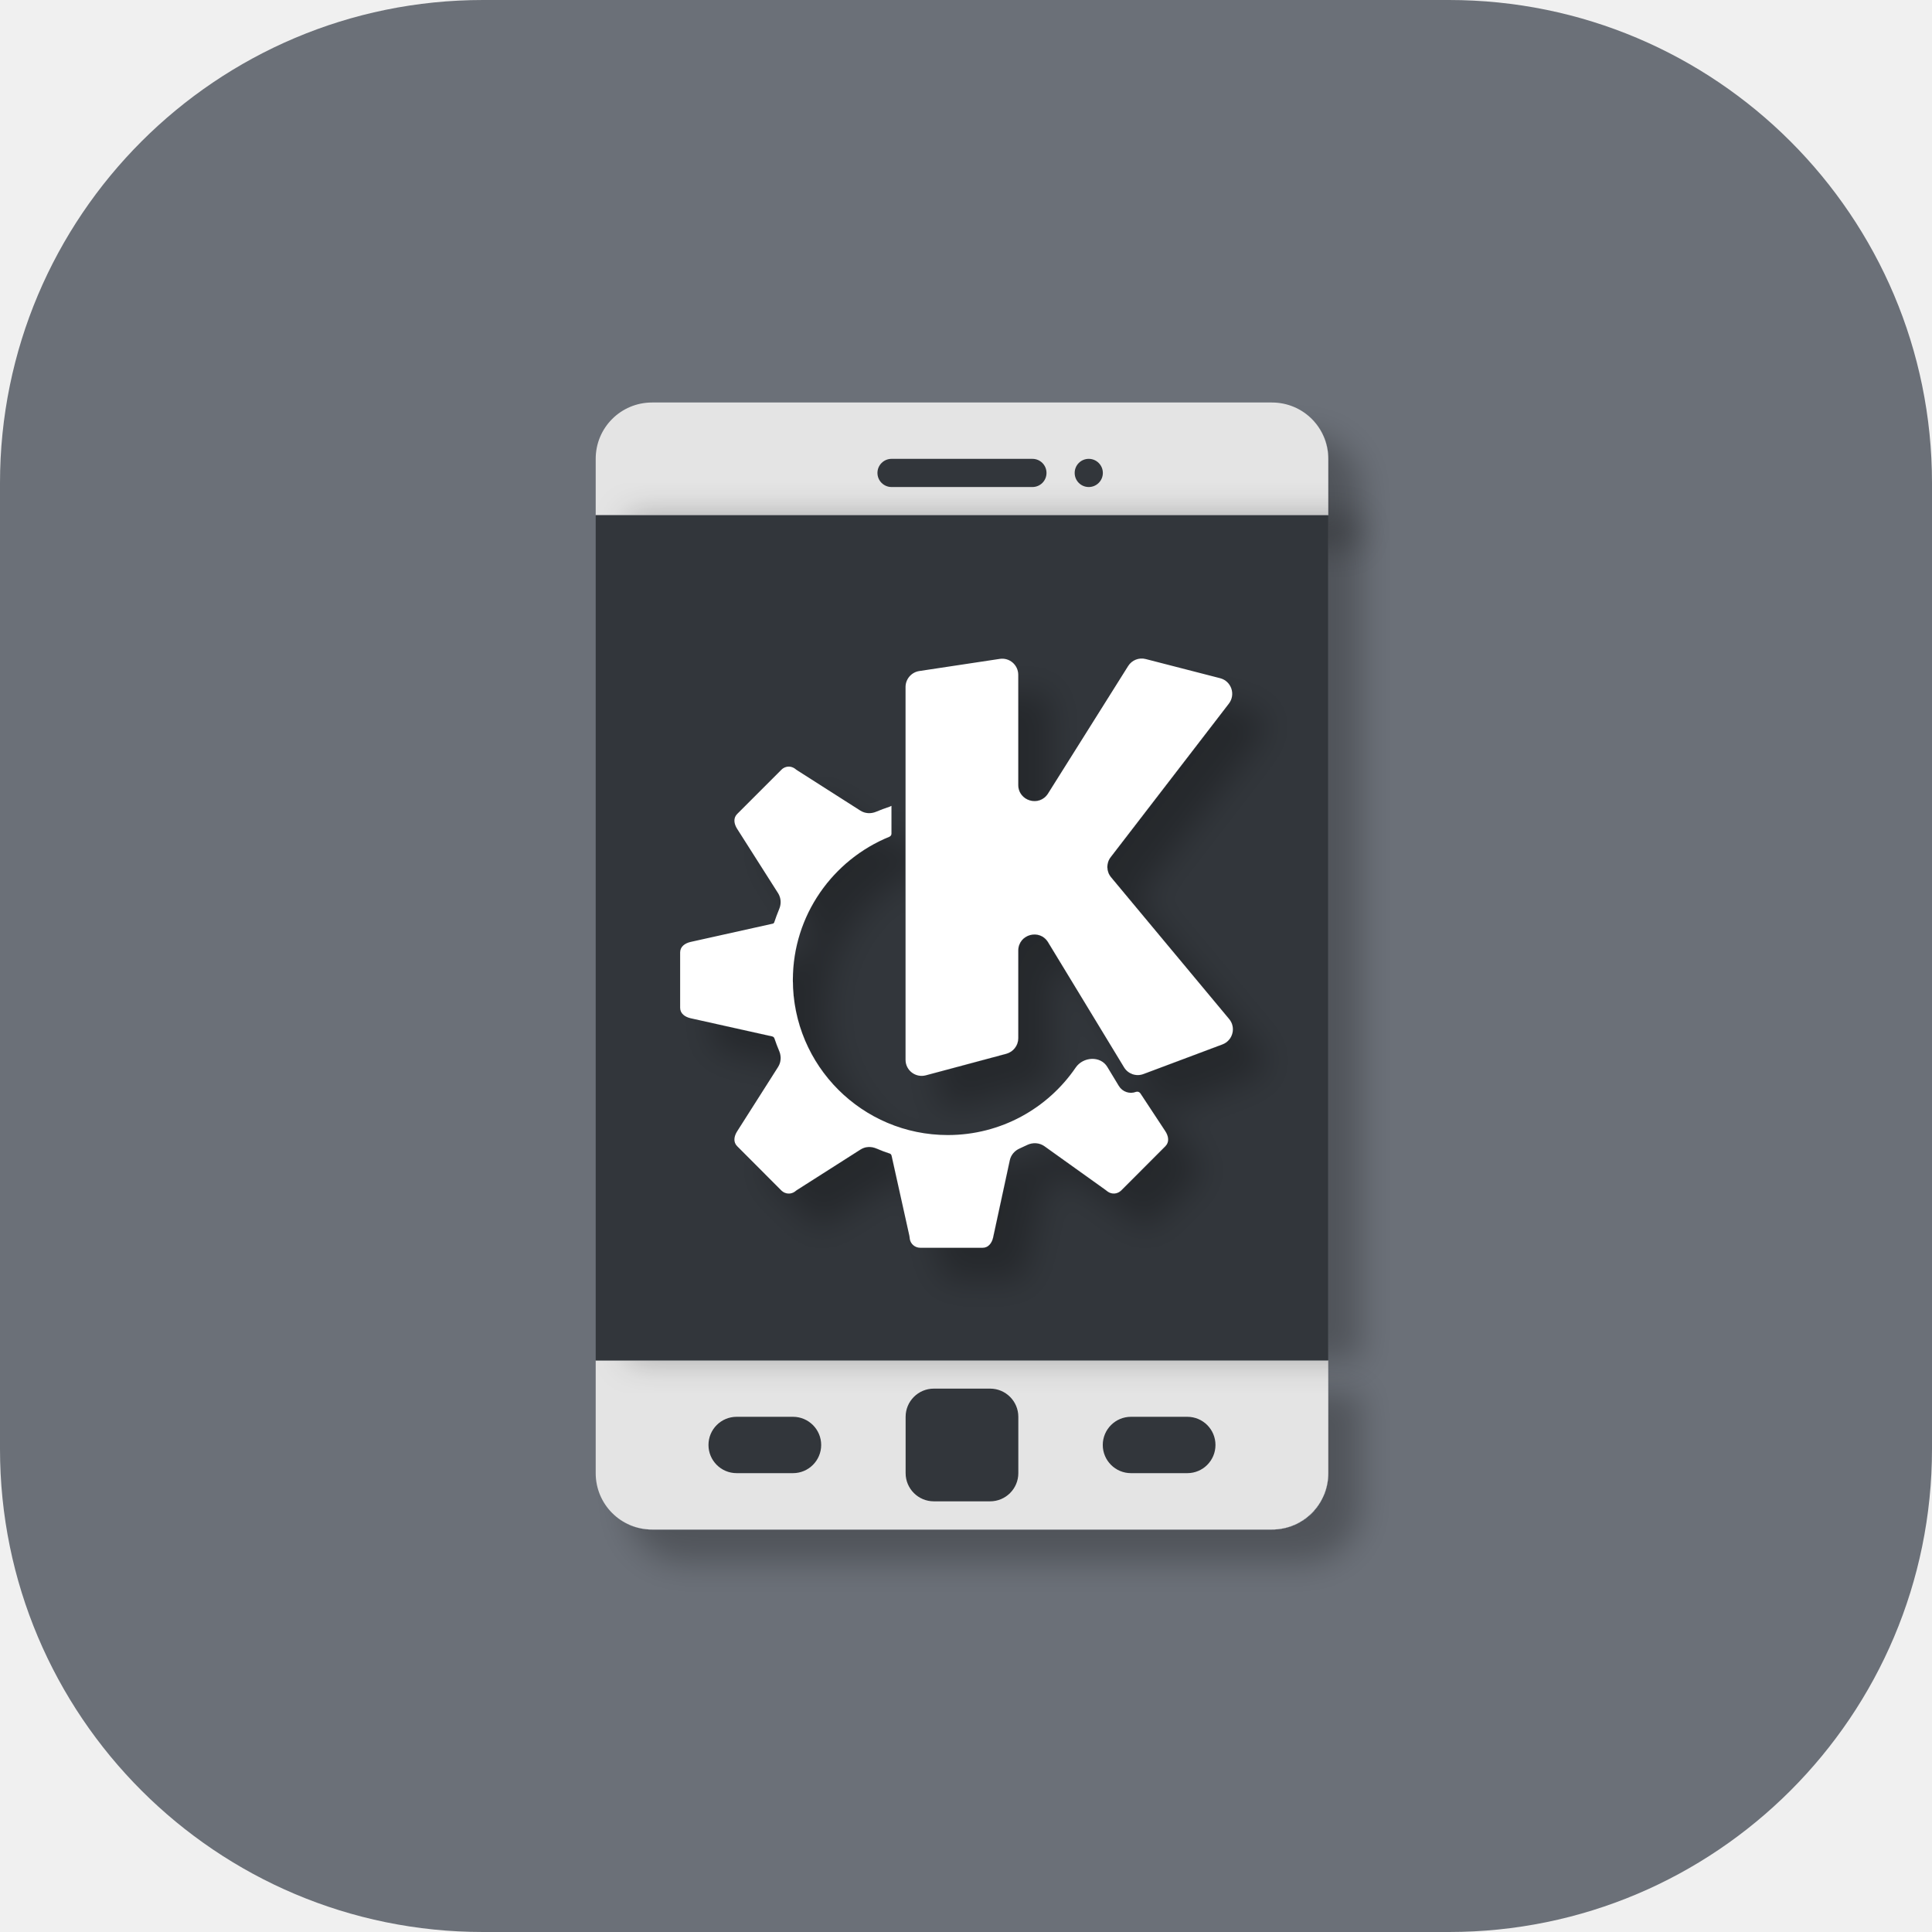
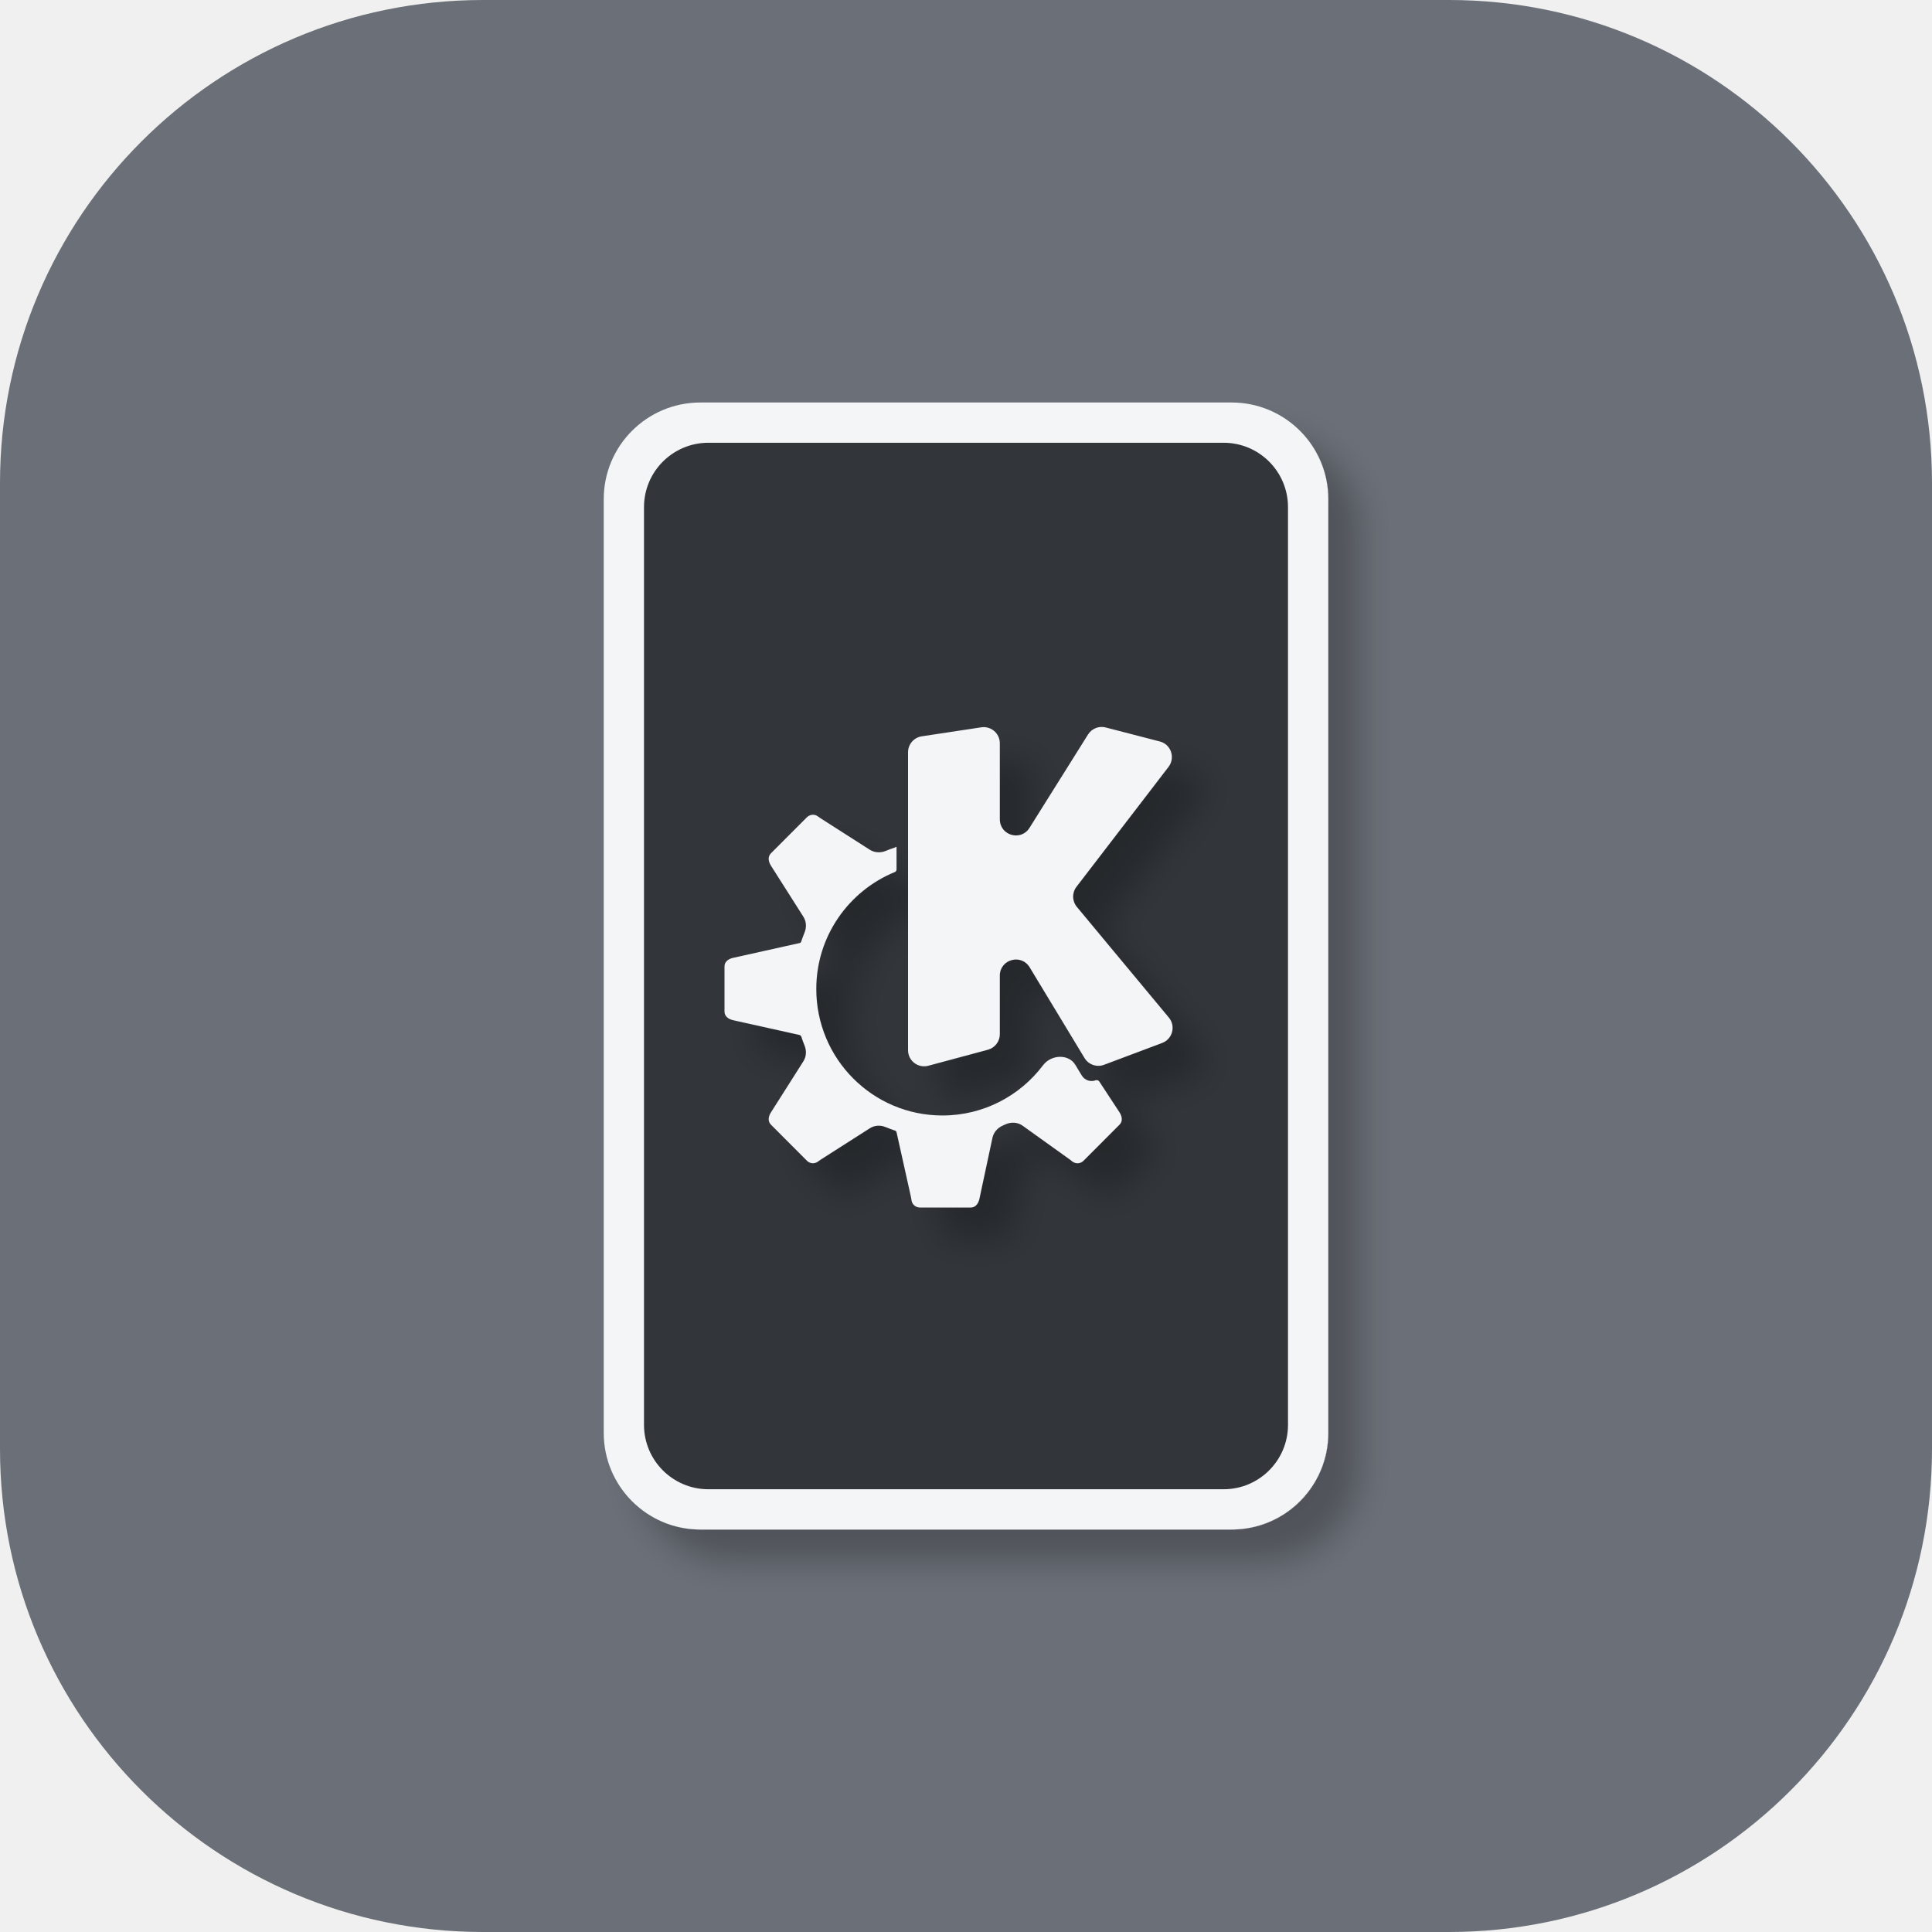
<svg xmlns="http://www.w3.org/2000/svg" width="24" height="24" viewBox="0 0 24 24" fill="none">
  <rect width="24" height="24" rx="6" fill="#6B7078" />
-   <g filter="url(#filter0_d_279_802)">
-     <path d="M8.1 5C7.713 5 7.4 5.312 7.4 5.7V6.4H16.5V5.7C16.5 5.312 16.188 5 15.8 5H8.1ZM7.4 16.9V18.3C7.4 18.688 7.713 19 8.1 19H15.8C16.188 19 16.5 18.688 16.5 18.3V16.9H7.4Z" fill="#E4E4E4" />
+   <g filter="url(#filter0_d_323_974)">
+     <rect x="7.5" y="5" width="9" height="14" rx="1.2" fill="#F4F5F7" />
+     <rect x="8" y="5.5" width="8" height="13" rx="0.8" fill="#32363B" />
  </g>
-   <path d="M12.825 5.7H11.075C10.979 5.7 10.9 5.778 10.9 5.875C10.9 5.972 10.979 6.05 11.075 6.05H12.825C12.922 6.05 13 5.972 13 5.875C13 5.778 12.922 5.7 12.825 5.7Z" fill="#32363B" />
-   <g filter="url(#filter1_d_279_802)">
-     <path d="M16.5 6.4H7.4V16.9H16.5V6.4Z" fill="#32363B" />
-   </g>
-   <path d="M12.3 17.25H11.6C11.407 17.25 11.25 17.407 11.25 17.6V18.3C11.25 18.493 11.407 18.65 11.6 18.65H12.3C12.493 18.65 12.65 18.493 12.65 18.3V17.6C12.65 17.407 12.493 17.25 12.3 17.25Z" fill="#32363B" />
-   <path d="M14.749 17.6H14.049C13.856 17.6 13.699 17.757 13.699 17.95C13.699 18.143 13.856 18.3 14.049 18.3H14.749C14.943 18.3 15.099 18.143 15.099 17.95C15.099 17.757 14.943 17.6 14.749 17.6Z" fill="#32363B" />
-   <path d="M9.851 17.6H9.151C8.957 17.6 8.801 17.757 8.801 17.95C8.801 18.143 8.957 18.3 9.151 18.3H9.851C10.044 18.3 10.201 18.143 10.201 17.95C10.201 17.757 10.044 17.6 9.851 17.6Z" fill="#32363B" />
-   <path d="M13.525 6.05C13.621 6.05 13.7 5.972 13.7 5.875C13.7 5.778 13.621 5.7 13.525 5.7C13.428 5.7 13.35 5.778 13.35 5.875C13.35 5.972 13.428 6.05 13.525 6.05Z" fill="#32363B" />
-   <g filter="url(#filter2_d_279_802)">
-     <path d="M12.649 8.383C12.649 8.26 12.54 8.166 12.419 8.185L11.419 8.336C11.322 8.351 11.249 8.435 11.249 8.534V13.165C11.249 13.297 11.374 13.392 11.501 13.358L12.501 13.09C12.588 13.066 12.649 12.987 12.649 12.897V11.809C12.649 11.606 12.915 11.532 13.02 11.705L13.963 13.258C14.013 13.341 14.114 13.376 14.204 13.342L15.185 12.974C15.314 12.926 15.357 12.764 15.269 12.659L13.802 10.898C13.742 10.826 13.74 10.722 13.797 10.648L15.265 8.741C15.353 8.627 15.296 8.461 15.157 8.425L14.233 8.187C14.149 8.165 14.06 8.2 14.014 8.274L13.019 9.858C12.912 10.028 12.649 9.952 12.649 9.751V8.383ZM9.798 9.523C9.766 9.523 9.732 9.536 9.707 9.562L9.157 10.112C9.106 10.163 9.118 10.235 9.157 10.296L9.666 11.096C9.703 11.155 9.707 11.228 9.68 11.291C9.657 11.347 9.636 11.403 9.617 11.46C9.614 11.467 9.607 11.473 9.6 11.474L8.579 11.701C8.509 11.717 8.449 11.759 8.449 11.831V12.175V12.519C8.449 12.591 8.509 12.633 8.579 12.649L9.591 12.874C9.604 12.877 9.616 12.886 9.62 12.898C9.638 12.953 9.659 13.006 9.681 13.059C9.707 13.123 9.703 13.196 9.666 13.254L9.157 14.054C9.118 14.115 9.106 14.187 9.157 14.238L9.707 14.789C9.753 14.834 9.823 14.839 9.873 14.803C9.885 14.794 9.896 14.784 9.909 14.777L10.689 14.28C10.747 14.242 10.821 14.239 10.885 14.266C10.94 14.29 10.996 14.311 11.054 14.33C11.065 14.334 11.073 14.345 11.076 14.357L11.296 15.349C11.299 15.363 11.3 15.378 11.302 15.392C11.312 15.453 11.366 15.5 11.431 15.5H12.207C12.279 15.5 12.322 15.44 12.337 15.37L12.544 14.413C12.558 14.347 12.605 14.293 12.668 14.266C12.699 14.252 12.729 14.238 12.76 14.223C12.829 14.19 12.912 14.194 12.975 14.239L13.73 14.779C13.739 14.785 13.747 14.793 13.756 14.799C13.807 14.839 13.88 14.835 13.927 14.789L14.477 14.238C14.528 14.187 14.516 14.115 14.477 14.054L14.166 13.582C14.154 13.564 14.131 13.557 14.111 13.564C14.032 13.594 13.943 13.563 13.899 13.491L13.755 13.253C13.67 13.113 13.456 13.126 13.363 13.261C13.017 13.768 12.434 14.1 11.774 14.1C10.711 14.1 9.849 13.238 9.849 12.175C9.849 11.369 10.346 10.68 11.049 10.394C11.064 10.387 11.074 10.373 11.074 10.356V10.012C11.074 10.01 11.072 10.01 11.072 10.011C11.072 10.012 11.071 10.012 11.071 10.012C11.063 10.015 11.056 10.019 11.049 10.022C10.993 10.04 10.938 10.061 10.883 10.084C10.819 10.111 10.746 10.107 10.688 10.07L9.909 9.573C9.896 9.566 9.885 9.556 9.873 9.547C9.851 9.532 9.825 9.523 9.798 9.523Z" fill="white" />
+   <g filter="url(#filter1_d_323_974)">
+     <path d="M12.42 9.233C12.42 9.11 12.311 9.017 12.19 9.035L11.45 9.147C11.352 9.162 11.28 9.246 11.28 9.345V13.046C11.28 13.178 11.405 13.273 11.532 13.239L12.272 13.04C12.359 13.016 12.42 12.937 12.42 12.847V12.119C12.42 11.917 12.686 11.843 12.791 12.016L13.473 13.144C13.523 13.226 13.625 13.261 13.715 13.227L14.436 12.956C14.565 12.908 14.608 12.747 14.52 12.641L13.377 11.266C13.317 11.194 13.315 11.09 13.372 11.016L14.516 9.526C14.603 9.412 14.546 9.246 14.408 9.211L13.736 9.037C13.651 9.015 13.563 9.05 13.516 9.124L12.789 10.284C12.682 10.455 12.42 10.379 12.42 10.178V9.233ZM10.099 10.121C10.072 10.121 10.045 10.132 10.024 10.152L9.576 10.601C9.535 10.643 9.545 10.702 9.576 10.752L9.98 11.388C10.017 11.446 10.021 11.519 9.995 11.583C9.979 11.622 9.964 11.662 9.951 11.702C9.948 11.708 9.943 11.712 9.937 11.714L9.106 11.899C9.049 11.912 9 11.946 9 12.005V12.286V12.566C9 12.625 9.049 12.66 9.106 12.673L9.93 12.856C9.94 12.859 9.95 12.866 9.954 12.876C9.966 12.914 9.98 12.952 9.995 12.989C10.021 13.053 10.017 13.126 9.98 13.184L9.576 13.82C9.545 13.869 9.535 13.928 9.576 13.97L10.024 14.419C10.06 14.455 10.115 14.46 10.156 14.433C10.168 14.425 10.179 14.415 10.192 14.407L10.806 14.015C10.864 13.978 10.938 13.974 11.002 14.001C11.041 14.017 11.081 14.032 11.12 14.045C11.13 14.048 11.136 14.057 11.138 14.067L11.317 14.873C11.32 14.887 11.321 14.902 11.324 14.916C11.334 14.964 11.376 15 11.427 15H12.06C12.118 15 12.153 14.951 12.166 14.894L12.329 14.132C12.344 14.066 12.391 14.012 12.453 13.984C12.465 13.979 12.477 13.974 12.488 13.968C12.558 13.935 12.641 13.939 12.704 13.984L13.297 14.409C13.306 14.416 13.314 14.423 13.323 14.43C13.365 14.46 13.422 14.457 13.46 14.419L13.908 13.97C13.949 13.928 13.939 13.869 13.908 13.82L13.655 13.434C13.645 13.42 13.626 13.414 13.61 13.42C13.546 13.444 13.473 13.419 13.438 13.36L13.358 13.228C13.273 13.088 13.057 13.101 12.958 13.232C12.672 13.612 12.218 13.857 11.707 13.857C10.841 13.857 10.14 13.154 10.14 12.286C10.14 11.628 10.544 11.066 11.117 10.832C11.129 10.826 11.137 10.814 11.137 10.801V10.52C11.137 10.518 11.135 10.518 11.135 10.519C11.135 10.52 11.135 10.52 11.134 10.52C11.128 10.523 11.123 10.526 11.117 10.528C11.078 10.541 11.039 10.555 11.001 10.571C10.937 10.597 10.864 10.593 10.805 10.556L10.192 10.164C10.179 10.156 10.168 10.146 10.156 10.139C10.139 10.127 10.119 10.121 10.099 10.121Z" fill="#F4F5F7" />
  </g>
  <defs>
-     <filter id="filter0_d_279_802" x="7.4" y="5" width="9.9" height="14.8" filterUnits="userSpaceOnUse" color-interpolation-filters="sRGB">
+     <filter id="filter0_d_323_974" x="7.5" y="5" width="9.8" height="14.8" filterUnits="userSpaceOnUse" color-interpolation-filters="sRGB">
      <feFlood flood-opacity="0" result="BackgroundImageFix" />
      <feColorMatrix in="SourceAlpha" type="matrix" values="0 0 0 0 0 0 0 0 0 0 0 0 0 0 0 0 0 0 127 0" result="hardAlpha" />
      <feOffset dx="0.4" dy="0.4" />
      <feGaussianBlur stdDeviation="0.2" />
      <feComposite in2="hardAlpha" operator="out" />
      <feColorMatrix type="matrix" values="0 0 0 0 0 0 0 0 0 0 0 0 0 0 0 0 0 0 0.25 0" />
-       <feBlend mode="normal" in2="BackgroundImageFix" result="effect1_dropShadow_279_802" />
-       <feBlend mode="normal" in="SourceGraphic" in2="effect1_dropShadow_279_802" result="shape" />
+       <feBlend mode="normal" in2="BackgroundImageFix" result="effect1_dropShadow_323_974" />
+       <feBlend mode="normal" in="SourceGraphic" in2="effect1_dropShadow_323_974" result="shape" />
    </filter>
-     <filter id="filter1_d_279_802" x="7.4" y="6" width="9.9" height="11.3" filterUnits="userSpaceOnUse" color-interpolation-filters="sRGB">
-       <feFlood flood-opacity="0" result="BackgroundImageFix" />
-       <feColorMatrix in="SourceAlpha" type="matrix" values="0 0 0 0 0 0 0 0 0 0 0 0 0 0 0 0 0 0 127 0" result="hardAlpha" />
-       <feOffset dx="0.4" />
-       <feGaussianBlur stdDeviation="0.2" />
-       <feComposite in2="hardAlpha" operator="out" />
-       <feColorMatrix type="matrix" values="0 0 0 0 0 0 0 0 0 0 0 0 0 0 0 0 0 0 0.25 0" />
-       <feBlend mode="normal" in2="BackgroundImageFix" result="effect1_dropShadow_279_802" />
-       <feBlend mode="normal" in="SourceGraphic" in2="effect1_dropShadow_279_802" result="shape" />
-     </filter>
-     <filter id="filter2_d_279_802" x="8.449" y="8.18" width="7.665" height="8.12" filterUnits="userSpaceOnUse" color-interpolation-filters="sRGB">
+     <filter id="filter1_d_323_974" x="9" y="9.03" width="6.366" height="6.77" filterUnits="userSpaceOnUse" color-interpolation-filters="sRGB">
      <feFlood flood-opacity="0" result="BackgroundImageFix" />
      <feColorMatrix in="SourceAlpha" type="matrix" values="0 0 0 0 0 0 0 0 0 0 0 0 0 0 0 0 0 0 127 0" result="hardAlpha" />
      <feOffset dx="0.4" dy="0.4" />
      <feGaussianBlur stdDeviation="0.2" />
      <feComposite in2="hardAlpha" operator="out" />
      <feColorMatrix type="matrix" values="0 0 0 0 0 0 0 0 0 0 0 0 0 0 0 0 0 0 0.25 0" />
-       <feBlend mode="normal" in2="BackgroundImageFix" result="effect1_dropShadow_279_802" />
-       <feBlend mode="normal" in="SourceGraphic" in2="effect1_dropShadow_279_802" result="shape" />
+       <feBlend mode="normal" in2="BackgroundImageFix" result="effect1_dropShadow_323_974" />
+       <feBlend mode="normal" in="SourceGraphic" in2="effect1_dropShadow_323_974" result="shape" />
    </filter>
  </defs>
</svg>
